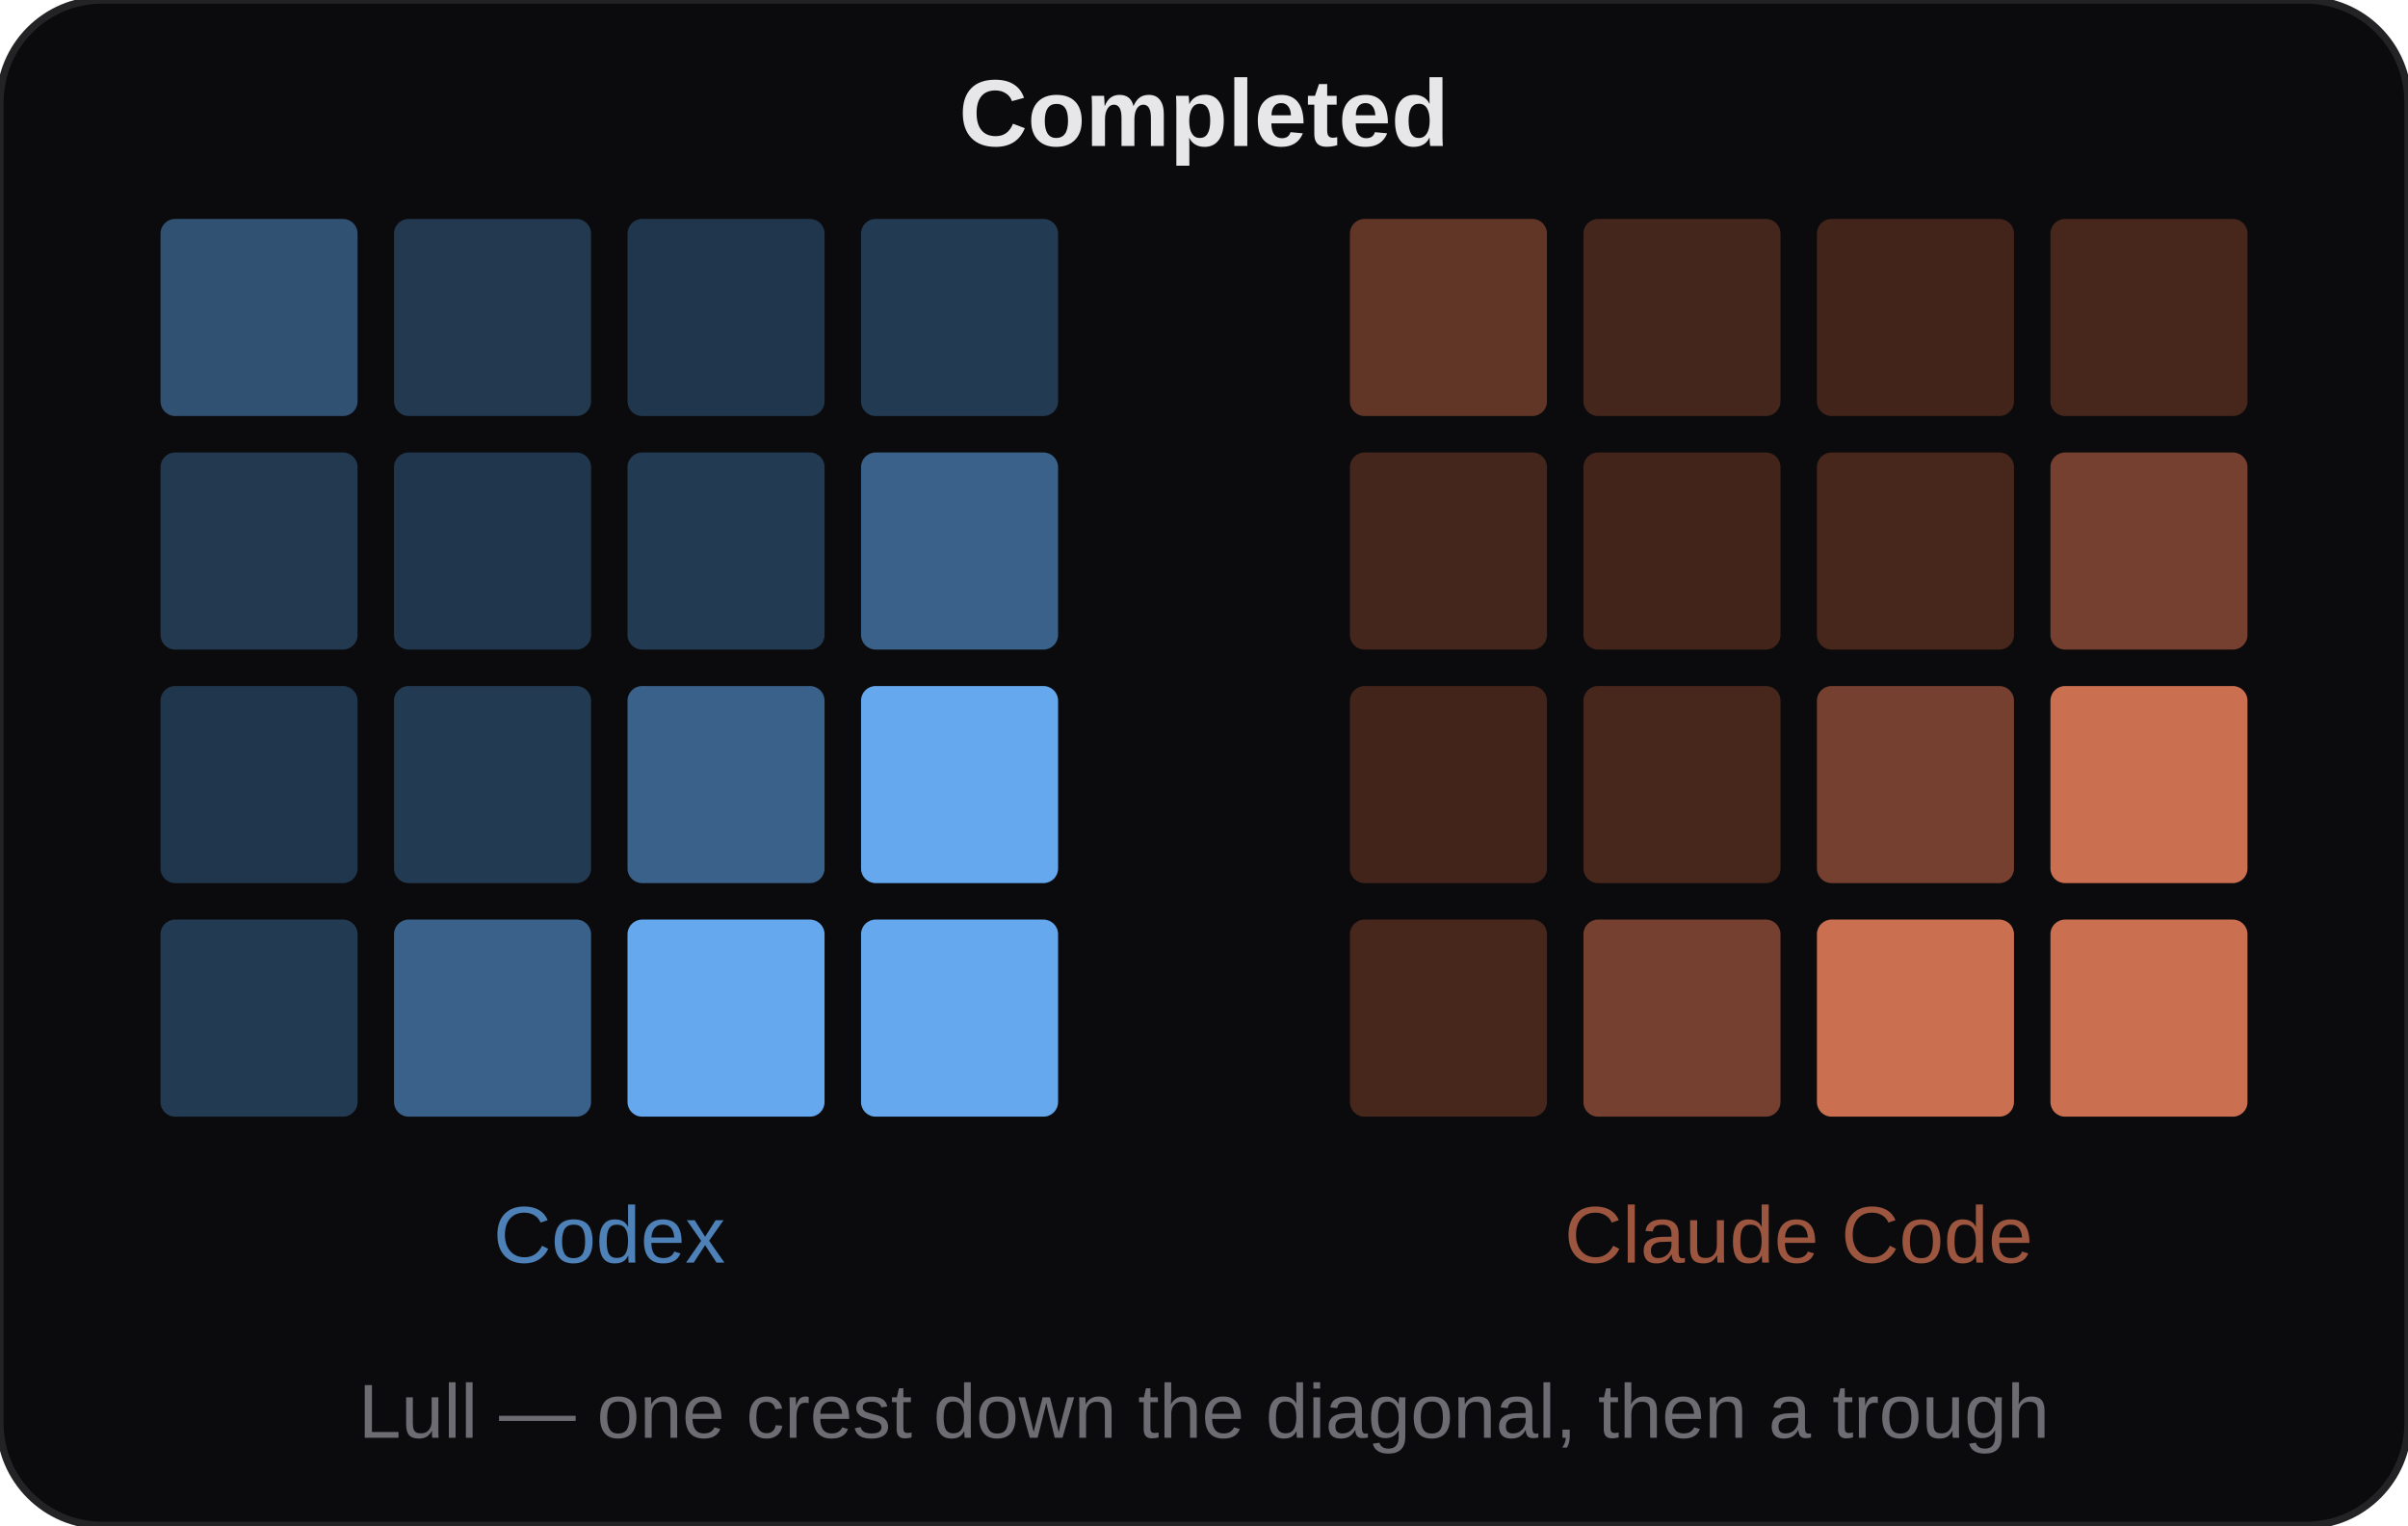
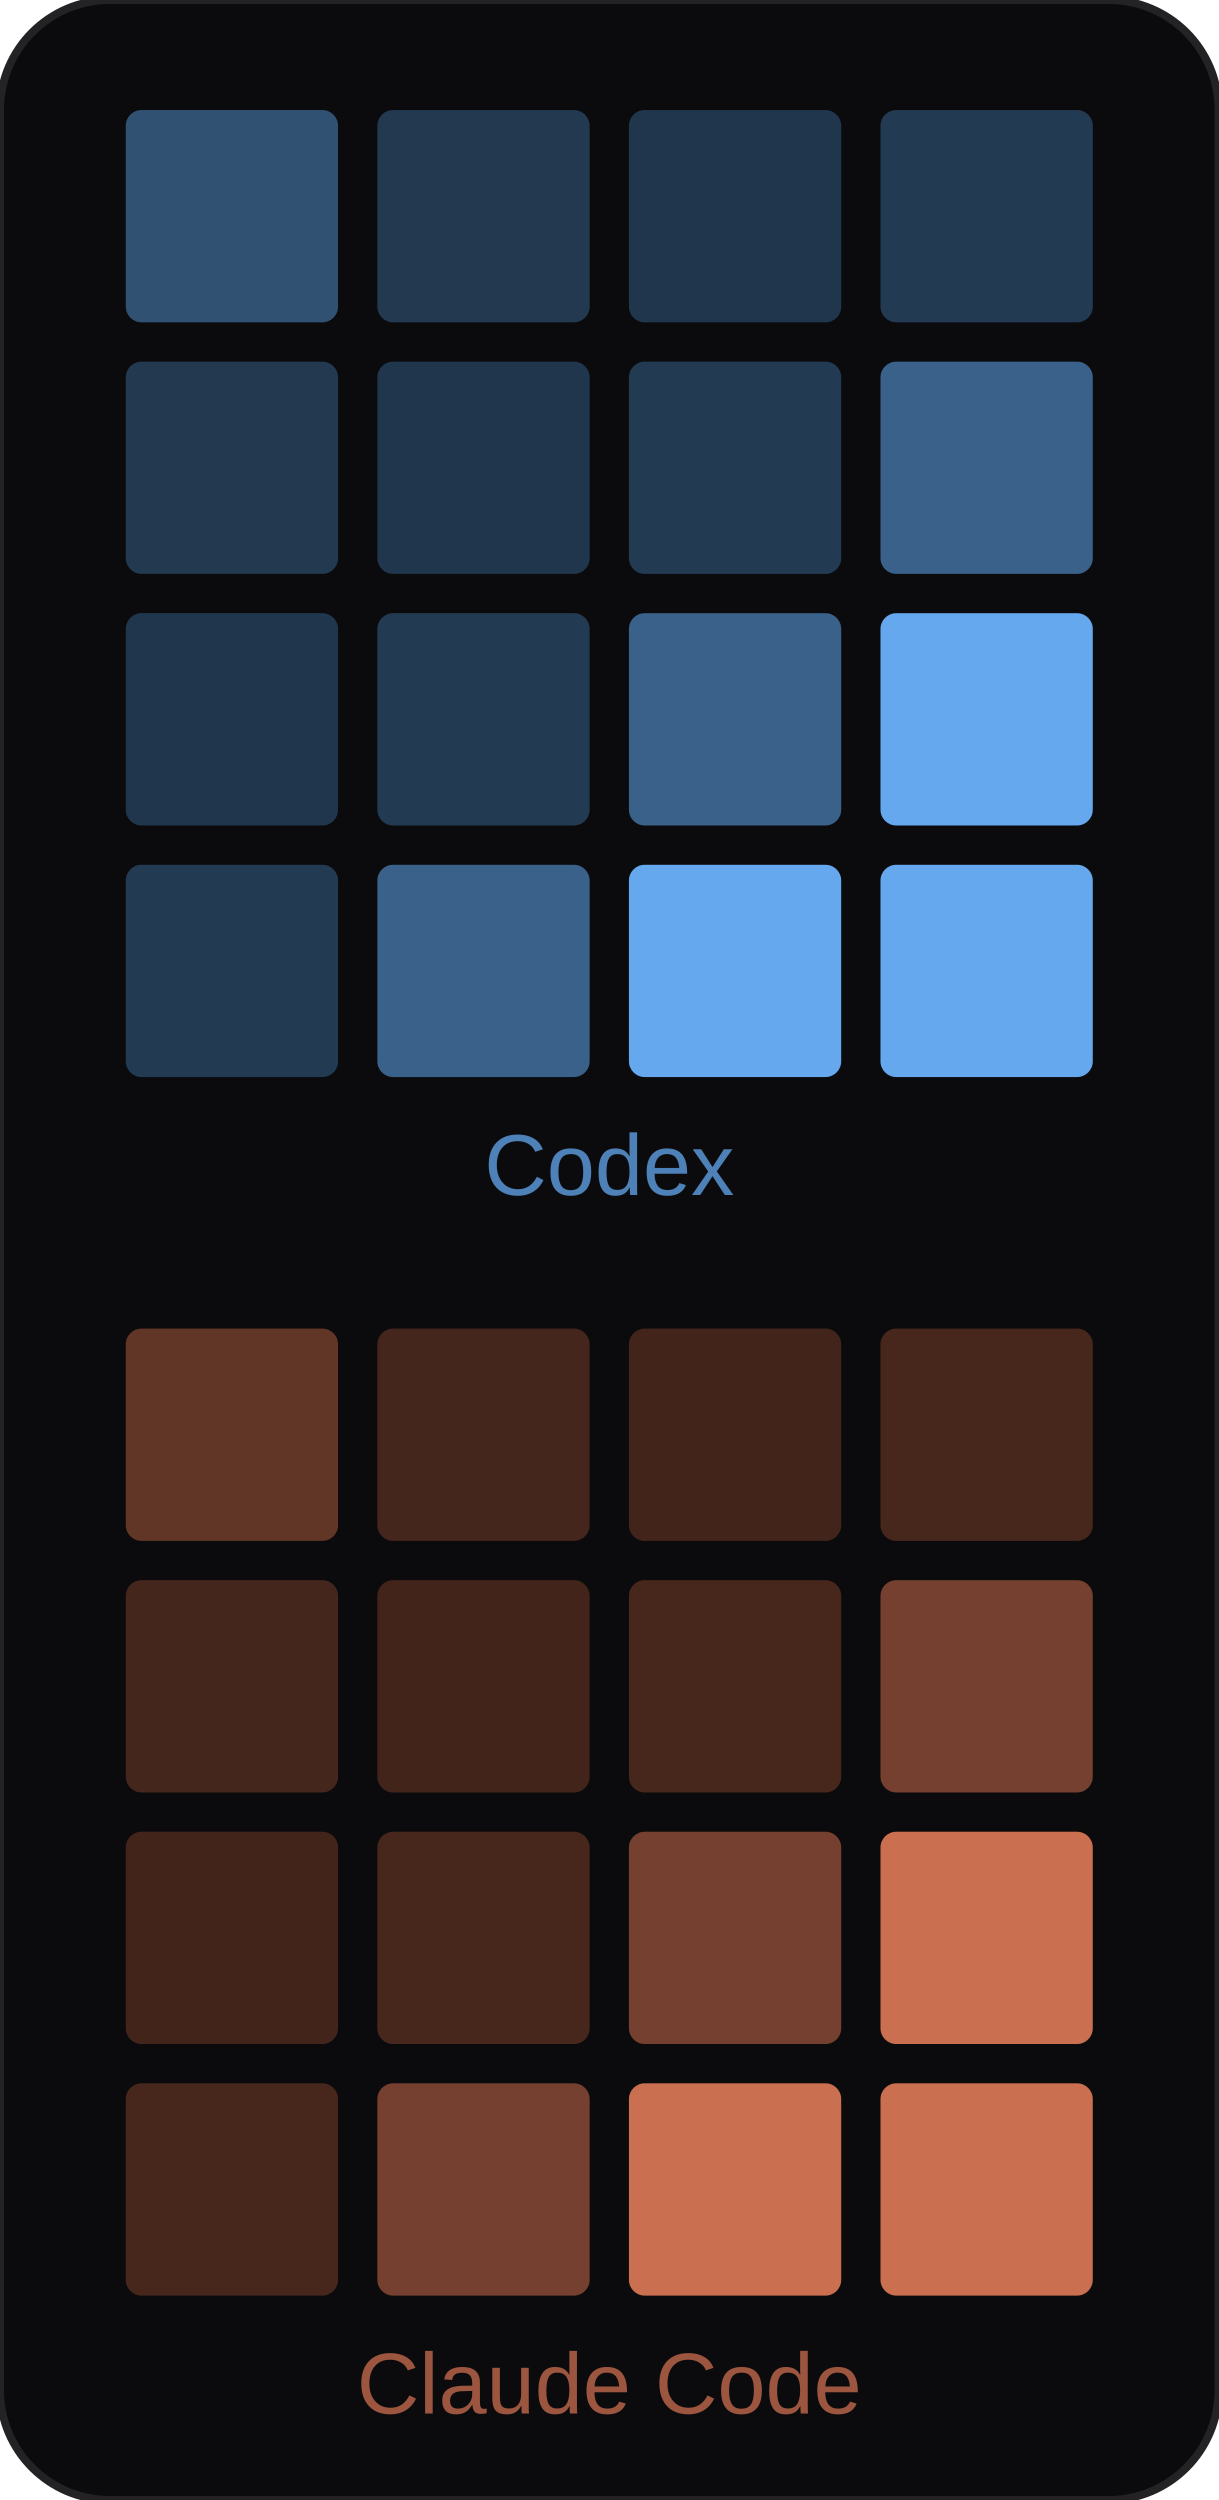
- <svg xmlns="http://www.w3.org/2000/svg" viewBox="0 0 330 209" width="330" height="209" role="img" aria-label="Completed: Codex and Claude Code status matrix">
-   <rect x="0" y="0" width="330" height="209" rx="14" ry="14" fill="#0B0B0D" stroke="#232326" stroke-width="1" />
-   <text x="165.0" y="20" text-anchor="middle" font-family="-apple-system, 'SF Pro Text', 'Helvetica Neue', Arial, sans-serif" font-size="13" font-weight="600" fill="#E7E7EA">Completed</text>
-   <g transform="translate(22,30)">
+ <svg xmlns="http://www.w3.org/2000/svg" viewBox="0 0 155 318" width="155" height="318" role="img" aria-label="Completed: Codex and Claude Code status matrix">
+   <rect x="0" y="0" width="155" height="318" rx="14" ry="14" fill="#0B0B0D" stroke="#232326" stroke-width="1" />
+   <g transform="translate(16,14)">
    <rect x="0" y="0" width="27" height="27" rx="2" ry="2" fill="#101B26" />
    <rect x="0" y="0" width="27" height="27" rx="2" ry="2" fill="#6CB4FF" opacity="0.359">
      <animate attributeName="opacity" values="0.359;0.407;0.454;0.505;0.561;0.616;0.673;0.730;0.784;0.834;0.884;0.918;0.952;0.975;0.988;1.000;0.988;0.975;0.952;0.918;0.884;0.834;0.784;0.730;0.673;0.616;0.561;0.505;0.454;0.407;0.359;0.325;0.291;0.263;0.242;0.220;0.210;0.199;0.192;0.188;0.183;0.183;0.182;0.182;0.182;0.182;0.182;0.182;0.182;0.183;0.183;0.188;0.192;0.199;0.210;0.220;0.242;0.263;0.291;0.325;0.359" dur="2.0s" repeatCount="indefinite" calcMode="linear" />
    </rect>
    <rect x="32" y="0" width="27" height="27" rx="2" ry="2" fill="#101B26" />
    <rect x="32" y="0" width="27" height="27" rx="2" ry="2" fill="#6CB4FF" opacity="0.192">
      <animate attributeName="opacity" values="0.192;0.199;0.210;0.220;0.242;0.263;0.291;0.325;0.359;0.407;0.454;0.505;0.561;0.616;0.673;0.730;0.784;0.834;0.884;0.918;0.952;0.975;0.988;1.000;0.988;0.975;0.952;0.918;0.884;0.834;0.784;0.730;0.673;0.616;0.561;0.505;0.454;0.407;0.359;0.325;0.291;0.263;0.242;0.220;0.210;0.199;0.192;0.188;0.183;0.183;0.182;0.182;0.182;0.182;0.182;0.182;0.182;0.183;0.183;0.188;0.192" dur="2.0s" repeatCount="indefinite" calcMode="linear" />
    </rect>
    <rect x="64" y="0" width="27" height="27" rx="2" ry="2" fill="#101B26" />
    <rect x="64" y="0" width="27" height="27" rx="2" ry="2" fill="#6CB4FF" opacity="0.182">
      <animate attributeName="opacity" values="0.182;0.182;0.182;0.182;0.182;0.183;0.183;0.188;0.192;0.199;0.210;0.220;0.242;0.263;0.291;0.325;0.359;0.407;0.454;0.505;0.561;0.616;0.673;0.730;0.784;0.834;0.884;0.918;0.952;0.975;0.988;1.000;0.988;0.975;0.952;0.918;0.884;0.834;0.784;0.730;0.673;0.616;0.561;0.505;0.454;0.407;0.359;0.325;0.291;0.263;0.242;0.220;0.210;0.199;0.192;0.188;0.183;0.183;0.182;0.182;0.182" dur="2.0s" repeatCount="indefinite" calcMode="linear" />
    </rect>
    <rect x="96" y="0" width="27" height="27" rx="2" ry="2" fill="#101B26" />
    <rect x="96" y="0" width="27" height="27" rx="2" ry="2" fill="#6CB4FF" opacity="0.210">
      <animate attributeName="opacity" values="0.210;0.199;0.192;0.188;0.183;0.183;0.182;0.182;0.182;0.182;0.182;0.182;0.182;0.183;0.183;0.188;0.192;0.199;0.210;0.220;0.242;0.263;0.291;0.325;0.359;0.407;0.454;0.505;0.561;0.616;0.673;0.730;0.784;0.834;0.884;0.918;0.952;0.975;0.988;1.000;0.988;0.975;0.952;0.918;0.884;0.834;0.784;0.730;0.673;0.616;0.561;0.505;0.454;0.407;0.359;0.325;0.291;0.263;0.242;0.220;0.210" dur="2.0s" repeatCount="indefinite" calcMode="linear" />
    </rect>
    <rect x="0" y="32" width="27" height="27" rx="2" ry="2" fill="#101B26" />
    <rect x="0" y="32" width="27" height="27" rx="2" ry="2" fill="#6CB4FF" opacity="0.192">
      <animate attributeName="opacity" values="0.192;0.199;0.210;0.220;0.242;0.263;0.291;0.325;0.359;0.407;0.454;0.505;0.561;0.616;0.673;0.730;0.784;0.834;0.884;0.918;0.952;0.975;0.988;1.000;0.988;0.975;0.952;0.918;0.884;0.834;0.784;0.730;0.673;0.616;0.561;0.505;0.454;0.407;0.359;0.325;0.291;0.263;0.242;0.220;0.210;0.199;0.192;0.188;0.183;0.183;0.182;0.182;0.182;0.182;0.182;0.182;0.182;0.183;0.183;0.188;0.192" dur="2.0s" repeatCount="indefinite" calcMode="linear" />
    </rect>
    <rect x="32" y="32" width="27" height="27" rx="2" ry="2" fill="#101B26" />
    <rect x="32" y="32" width="27" height="27" rx="2" ry="2" fill="#6CB4FF" opacity="0.182">
      <animate attributeName="opacity" values="0.182;0.182;0.182;0.182;0.182;0.183;0.183;0.188;0.192;0.199;0.210;0.220;0.242;0.263;0.291;0.325;0.359;0.407;0.454;0.505;0.561;0.616;0.673;0.730;0.784;0.834;0.884;0.918;0.952;0.975;0.988;1.000;0.988;0.975;0.952;0.918;0.884;0.834;0.784;0.730;0.673;0.616;0.561;0.505;0.454;0.407;0.359;0.325;0.291;0.263;0.242;0.220;0.210;0.199;0.192;0.188;0.183;0.183;0.182;0.182;0.182" dur="2.0s" repeatCount="indefinite" calcMode="linear" />
    </rect>
    <rect x="64" y="32" width="27" height="27" rx="2" ry="2" fill="#101B26" />
    <rect x="64" y="32" width="27" height="27" rx="2" ry="2" fill="#6CB4FF" opacity="0.210">
      <animate attributeName="opacity" values="0.210;0.199;0.192;0.188;0.183;0.183;0.182;0.182;0.182;0.182;0.182;0.182;0.182;0.183;0.183;0.188;0.192;0.199;0.210;0.220;0.242;0.263;0.291;0.325;0.359;0.407;0.454;0.505;0.561;0.616;0.673;0.730;0.784;0.834;0.884;0.918;0.952;0.975;0.988;1.000;0.988;0.975;0.952;0.918;0.884;0.834;0.784;0.730;0.673;0.616;0.561;0.505;0.454;0.407;0.359;0.325;0.291;0.263;0.242;0.220;0.210" dur="2.0s" repeatCount="indefinite" calcMode="linear" />
    </rect>
    <rect x="96" y="32" width="27" height="27" rx="2" ry="2" fill="#101B26" />
    <rect x="96" y="32" width="27" height="27" rx="2" ry="2" fill="#6CB4FF" opacity="0.454">
      <animate attributeName="opacity" values="0.454;0.407;0.359;0.325;0.291;0.263;0.242;0.220;0.210;0.199;0.192;0.188;0.183;0.183;0.182;0.182;0.182;0.182;0.182;0.182;0.182;0.183;0.183;0.188;0.192;0.199;0.210;0.220;0.242;0.263;0.291;0.325;0.359;0.407;0.454;0.505;0.561;0.616;0.673;0.730;0.784;0.834;0.884;0.918;0.952;0.975;0.988;1.000;0.988;0.975;0.952;0.918;0.884;0.834;0.784;0.730;0.673;0.616;0.561;0.505;0.454" dur="2.0s" repeatCount="indefinite" calcMode="linear" />
    </rect>
    <rect x="0" y="64" width="27" height="27" rx="2" ry="2" fill="#101B26" />
    <rect x="0" y="64" width="27" height="27" rx="2" ry="2" fill="#6CB4FF" opacity="0.182">
      <animate attributeName="opacity" values="0.182;0.182;0.182;0.182;0.182;0.183;0.183;0.188;0.192;0.199;0.210;0.220;0.242;0.263;0.291;0.325;0.359;0.407;0.454;0.505;0.561;0.616;0.673;0.730;0.784;0.834;0.884;0.918;0.952;0.975;0.988;1.000;0.988;0.975;0.952;0.918;0.884;0.834;0.784;0.730;0.673;0.616;0.561;0.505;0.454;0.407;0.359;0.325;0.291;0.263;0.242;0.220;0.210;0.199;0.192;0.188;0.183;0.183;0.182;0.182;0.182" dur="2.0s" repeatCount="indefinite" calcMode="linear" />
    </rect>
    <rect x="32" y="64" width="27" height="27" rx="2" ry="2" fill="#101B26" />
    <rect x="32" y="64" width="27" height="27" rx="2" ry="2" fill="#6CB4FF" opacity="0.210">
      <animate attributeName="opacity" values="0.210;0.199;0.192;0.188;0.183;0.183;0.182;0.182;0.182;0.182;0.182;0.182;0.182;0.183;0.183;0.188;0.192;0.199;0.210;0.220;0.242;0.263;0.291;0.325;0.359;0.407;0.454;0.505;0.561;0.616;0.673;0.730;0.784;0.834;0.884;0.918;0.952;0.975;0.988;1.000;0.988;0.975;0.952;0.918;0.884;0.834;0.784;0.730;0.673;0.616;0.561;0.505;0.454;0.407;0.359;0.325;0.291;0.263;0.242;0.220;0.210" dur="2.0s" repeatCount="indefinite" calcMode="linear" />
    </rect>
    <rect x="64" y="64" width="27" height="27" rx="2" ry="2" fill="#101B26" />
    <rect x="64" y="64" width="27" height="27" rx="2" ry="2" fill="#6CB4FF" opacity="0.454">
      <animate attributeName="opacity" values="0.454;0.407;0.359;0.325;0.291;0.263;0.242;0.220;0.210;0.199;0.192;0.188;0.183;0.183;0.182;0.182;0.182;0.182;0.182;0.182;0.182;0.183;0.183;0.188;0.192;0.199;0.210;0.220;0.242;0.263;0.291;0.325;0.359;0.407;0.454;0.505;0.561;0.616;0.673;0.730;0.784;0.834;0.884;0.918;0.952;0.975;0.988;1.000;0.988;0.975;0.952;0.918;0.884;0.834;0.784;0.730;0.673;0.616;0.561;0.505;0.454" dur="2.0s" repeatCount="indefinite" calcMode="linear" />
    </rect>
    <rect x="96" y="64" width="27" height="27" rx="2" ry="2" fill="#101B26" />
    <rect x="96" y="64" width="27" height="27" rx="2" ry="2" fill="#6CB4FF" opacity="0.918">
      <animate attributeName="opacity" values="0.918;0.884;0.834;0.784;0.730;0.673;0.616;0.561;0.505;0.454;0.407;0.359;0.325;0.291;0.263;0.242;0.220;0.210;0.199;0.192;0.188;0.183;0.183;0.182;0.182;0.182;0.182;0.182;0.182;0.182;0.183;0.183;0.188;0.192;0.199;0.210;0.220;0.242;0.263;0.291;0.325;0.359;0.407;0.454;0.505;0.561;0.616;0.673;0.730;0.784;0.834;0.884;0.918;0.952;0.975;0.988;1.000;0.988;0.975;0.952;0.918" dur="2.0s" repeatCount="indefinite" calcMode="linear" />
    </rect>
    <rect x="0" y="96" width="27" height="27" rx="2" ry="2" fill="#101B26" />
    <rect x="0" y="96" width="27" height="27" rx="2" ry="2" fill="#6CB4FF" opacity="0.210">
      <animate attributeName="opacity" values="0.210;0.199;0.192;0.188;0.183;0.183;0.182;0.182;0.182;0.182;0.182;0.182;0.182;0.183;0.183;0.188;0.192;0.199;0.210;0.220;0.242;0.263;0.291;0.325;0.359;0.407;0.454;0.505;0.561;0.616;0.673;0.730;0.784;0.834;0.884;0.918;0.952;0.975;0.988;1.000;0.988;0.975;0.952;0.918;0.884;0.834;0.784;0.730;0.673;0.616;0.561;0.505;0.454;0.407;0.359;0.325;0.291;0.263;0.242;0.220;0.210" dur="2.0s" repeatCount="indefinite" calcMode="linear" />
    </rect>
    <rect x="32" y="96" width="27" height="27" rx="2" ry="2" fill="#101B26" />
    <rect x="32" y="96" width="27" height="27" rx="2" ry="2" fill="#6CB4FF" opacity="0.454">
      <animate attributeName="opacity" values="0.454;0.407;0.359;0.325;0.291;0.263;0.242;0.220;0.210;0.199;0.192;0.188;0.183;0.183;0.182;0.182;0.182;0.182;0.182;0.182;0.182;0.183;0.183;0.188;0.192;0.199;0.210;0.220;0.242;0.263;0.291;0.325;0.359;0.407;0.454;0.505;0.561;0.616;0.673;0.730;0.784;0.834;0.884;0.918;0.952;0.975;0.988;1.000;0.988;0.975;0.952;0.918;0.884;0.834;0.784;0.730;0.673;0.616;0.561;0.505;0.454" dur="2.0s" repeatCount="indefinite" calcMode="linear" />
    </rect>
    <rect x="64" y="96" width="27" height="27" rx="2" ry="2" fill="#101B26" />
    <rect x="64" y="96" width="27" height="27" rx="2" ry="2" fill="#6CB4FF" opacity="0.918">
      <animate attributeName="opacity" values="0.918;0.884;0.834;0.784;0.730;0.673;0.616;0.561;0.505;0.454;0.407;0.359;0.325;0.291;0.263;0.242;0.220;0.210;0.199;0.192;0.188;0.183;0.183;0.182;0.182;0.182;0.182;0.182;0.182;0.182;0.183;0.183;0.188;0.192;0.199;0.210;0.220;0.242;0.263;0.291;0.325;0.359;0.407;0.454;0.505;0.561;0.616;0.673;0.730;0.784;0.834;0.884;0.918;0.952;0.975;0.988;1.000;0.988;0.975;0.952;0.918" dur="2.0s" repeatCount="indefinite" calcMode="linear" />
    </rect>
    <rect x="96" y="96" width="27" height="27" rx="2" ry="2" fill="#101B26" />
    <rect x="96" y="96" width="27" height="27" rx="2" ry="2" fill="#6CB4FF" opacity="0.918">
      <animate attributeName="opacity" values="0.918;0.952;0.975;0.988;1.000;0.988;0.975;0.952;0.918;0.884;0.834;0.784;0.730;0.673;0.616;0.561;0.505;0.454;0.407;0.359;0.325;0.291;0.263;0.242;0.220;0.210;0.199;0.192;0.188;0.183;0.183;0.182;0.182;0.182;0.182;0.182;0.182;0.182;0.183;0.183;0.188;0.192;0.199;0.210;0.220;0.242;0.263;0.291;0.325;0.359;0.407;0.454;0.505;0.561;0.616;0.673;0.730;0.784;0.834;0.884;0.918" dur="2.0s" repeatCount="indefinite" calcMode="linear" />
    </rect>
  </g>
-   <g transform="translate(185,30)">
+   <text x="77.5" y="152" text-anchor="middle" font-family="-apple-system, 'SF Pro Text', 'Helvetica Neue', Arial, sans-serif" font-size="11" fill="#4D81B7">Codex</text>
+   <g transform="translate(16,169)">
    <rect x="0" y="0" width="27" height="27" rx="2" ry="2" fill="#21120D" />
    <rect x="0" y="0" width="27" height="27" rx="2" ry="2" fill="#D97757" opacity="0.359">
      <animate attributeName="opacity" values="0.359;0.407;0.454;0.505;0.561;0.616;0.673;0.730;0.784;0.834;0.884;0.918;0.952;0.975;0.988;1.000;0.988;0.975;0.952;0.918;0.884;0.834;0.784;0.730;0.673;0.616;0.561;0.505;0.454;0.407;0.359;0.325;0.291;0.263;0.242;0.220;0.210;0.199;0.192;0.188;0.183;0.183;0.182;0.182;0.182;0.182;0.182;0.182;0.182;0.183;0.183;0.188;0.192;0.199;0.210;0.220;0.242;0.263;0.291;0.325;0.359" dur="2.0s" repeatCount="indefinite" calcMode="linear" />
    </rect>
    <rect x="32" y="0" width="27" height="27" rx="2" ry="2" fill="#21120D" />
    <rect x="32" y="0" width="27" height="27" rx="2" ry="2" fill="#D97757" opacity="0.192">
      <animate attributeName="opacity" values="0.192;0.199;0.210;0.220;0.242;0.263;0.291;0.325;0.359;0.407;0.454;0.505;0.561;0.616;0.673;0.730;0.784;0.834;0.884;0.918;0.952;0.975;0.988;1.000;0.988;0.975;0.952;0.918;0.884;0.834;0.784;0.730;0.673;0.616;0.561;0.505;0.454;0.407;0.359;0.325;0.291;0.263;0.242;0.220;0.210;0.199;0.192;0.188;0.183;0.183;0.182;0.182;0.182;0.182;0.182;0.182;0.182;0.183;0.183;0.188;0.192" dur="2.0s" repeatCount="indefinite" calcMode="linear" />
    </rect>
    <rect x="64" y="0" width="27" height="27" rx="2" ry="2" fill="#21120D" />
    <rect x="64" y="0" width="27" height="27" rx="2" ry="2" fill="#D97757" opacity="0.182">
      <animate attributeName="opacity" values="0.182;0.182;0.182;0.182;0.182;0.183;0.183;0.188;0.192;0.199;0.210;0.220;0.242;0.263;0.291;0.325;0.359;0.407;0.454;0.505;0.561;0.616;0.673;0.730;0.784;0.834;0.884;0.918;0.952;0.975;0.988;1.000;0.988;0.975;0.952;0.918;0.884;0.834;0.784;0.730;0.673;0.616;0.561;0.505;0.454;0.407;0.359;0.325;0.291;0.263;0.242;0.220;0.210;0.199;0.192;0.188;0.183;0.183;0.182;0.182;0.182" dur="2.0s" repeatCount="indefinite" calcMode="linear" />
    </rect>
    <rect x="96" y="0" width="27" height="27" rx="2" ry="2" fill="#21120D" />
    <rect x="96" y="0" width="27" height="27" rx="2" ry="2" fill="#D97757" opacity="0.210">
      <animate attributeName="opacity" values="0.210;0.199;0.192;0.188;0.183;0.183;0.182;0.182;0.182;0.182;0.182;0.182;0.182;0.183;0.183;0.188;0.192;0.199;0.210;0.220;0.242;0.263;0.291;0.325;0.359;0.407;0.454;0.505;0.561;0.616;0.673;0.730;0.784;0.834;0.884;0.918;0.952;0.975;0.988;1.000;0.988;0.975;0.952;0.918;0.884;0.834;0.784;0.730;0.673;0.616;0.561;0.505;0.454;0.407;0.359;0.325;0.291;0.263;0.242;0.220;0.210" dur="2.0s" repeatCount="indefinite" calcMode="linear" />
    </rect>
    <rect x="0" y="32" width="27" height="27" rx="2" ry="2" fill="#21120D" />
    <rect x="0" y="32" width="27" height="27" rx="2" ry="2" fill="#D97757" opacity="0.192">
      <animate attributeName="opacity" values="0.192;0.199;0.210;0.220;0.242;0.263;0.291;0.325;0.359;0.407;0.454;0.505;0.561;0.616;0.673;0.730;0.784;0.834;0.884;0.918;0.952;0.975;0.988;1.000;0.988;0.975;0.952;0.918;0.884;0.834;0.784;0.730;0.673;0.616;0.561;0.505;0.454;0.407;0.359;0.325;0.291;0.263;0.242;0.220;0.210;0.199;0.192;0.188;0.183;0.183;0.182;0.182;0.182;0.182;0.182;0.182;0.182;0.183;0.183;0.188;0.192" dur="2.0s" repeatCount="indefinite" calcMode="linear" />
    </rect>
    <rect x="32" y="32" width="27" height="27" rx="2" ry="2" fill="#21120D" />
    <rect x="32" y="32" width="27" height="27" rx="2" ry="2" fill="#D97757" opacity="0.182">
      <animate attributeName="opacity" values="0.182;0.182;0.182;0.182;0.182;0.183;0.183;0.188;0.192;0.199;0.210;0.220;0.242;0.263;0.291;0.325;0.359;0.407;0.454;0.505;0.561;0.616;0.673;0.730;0.784;0.834;0.884;0.918;0.952;0.975;0.988;1.000;0.988;0.975;0.952;0.918;0.884;0.834;0.784;0.730;0.673;0.616;0.561;0.505;0.454;0.407;0.359;0.325;0.291;0.263;0.242;0.220;0.210;0.199;0.192;0.188;0.183;0.183;0.182;0.182;0.182" dur="2.0s" repeatCount="indefinite" calcMode="linear" />
    </rect>
    <rect x="64" y="32" width="27" height="27" rx="2" ry="2" fill="#21120D" />
    <rect x="64" y="32" width="27" height="27" rx="2" ry="2" fill="#D97757" opacity="0.210">
      <animate attributeName="opacity" values="0.210;0.199;0.192;0.188;0.183;0.183;0.182;0.182;0.182;0.182;0.182;0.182;0.182;0.183;0.183;0.188;0.192;0.199;0.210;0.220;0.242;0.263;0.291;0.325;0.359;0.407;0.454;0.505;0.561;0.616;0.673;0.730;0.784;0.834;0.884;0.918;0.952;0.975;0.988;1.000;0.988;0.975;0.952;0.918;0.884;0.834;0.784;0.730;0.673;0.616;0.561;0.505;0.454;0.407;0.359;0.325;0.291;0.263;0.242;0.220;0.210" dur="2.0s" repeatCount="indefinite" calcMode="linear" />
    </rect>
    <rect x="96" y="32" width="27" height="27" rx="2" ry="2" fill="#21120D" />
    <rect x="96" y="32" width="27" height="27" rx="2" ry="2" fill="#D97757" opacity="0.454">
      <animate attributeName="opacity" values="0.454;0.407;0.359;0.325;0.291;0.263;0.242;0.220;0.210;0.199;0.192;0.188;0.183;0.183;0.182;0.182;0.182;0.182;0.182;0.182;0.182;0.183;0.183;0.188;0.192;0.199;0.210;0.220;0.242;0.263;0.291;0.325;0.359;0.407;0.454;0.505;0.561;0.616;0.673;0.730;0.784;0.834;0.884;0.918;0.952;0.975;0.988;1.000;0.988;0.975;0.952;0.918;0.884;0.834;0.784;0.730;0.673;0.616;0.561;0.505;0.454" dur="2.0s" repeatCount="indefinite" calcMode="linear" />
    </rect>
    <rect x="0" y="64" width="27" height="27" rx="2" ry="2" fill="#21120D" />
    <rect x="0" y="64" width="27" height="27" rx="2" ry="2" fill="#D97757" opacity="0.182">
      <animate attributeName="opacity" values="0.182;0.182;0.182;0.182;0.182;0.183;0.183;0.188;0.192;0.199;0.210;0.220;0.242;0.263;0.291;0.325;0.359;0.407;0.454;0.505;0.561;0.616;0.673;0.730;0.784;0.834;0.884;0.918;0.952;0.975;0.988;1.000;0.988;0.975;0.952;0.918;0.884;0.834;0.784;0.730;0.673;0.616;0.561;0.505;0.454;0.407;0.359;0.325;0.291;0.263;0.242;0.220;0.210;0.199;0.192;0.188;0.183;0.183;0.182;0.182;0.182" dur="2.0s" repeatCount="indefinite" calcMode="linear" />
    </rect>
    <rect x="32" y="64" width="27" height="27" rx="2" ry="2" fill="#21120D" />
    <rect x="32" y="64" width="27" height="27" rx="2" ry="2" fill="#D97757" opacity="0.210">
      <animate attributeName="opacity" values="0.210;0.199;0.192;0.188;0.183;0.183;0.182;0.182;0.182;0.182;0.182;0.182;0.182;0.183;0.183;0.188;0.192;0.199;0.210;0.220;0.242;0.263;0.291;0.325;0.359;0.407;0.454;0.505;0.561;0.616;0.673;0.730;0.784;0.834;0.884;0.918;0.952;0.975;0.988;1.000;0.988;0.975;0.952;0.918;0.884;0.834;0.784;0.730;0.673;0.616;0.561;0.505;0.454;0.407;0.359;0.325;0.291;0.263;0.242;0.220;0.210" dur="2.0s" repeatCount="indefinite" calcMode="linear" />
    </rect>
    <rect x="64" y="64" width="27" height="27" rx="2" ry="2" fill="#21120D" />
    <rect x="64" y="64" width="27" height="27" rx="2" ry="2" fill="#D97757" opacity="0.454">
      <animate attributeName="opacity" values="0.454;0.407;0.359;0.325;0.291;0.263;0.242;0.220;0.210;0.199;0.192;0.188;0.183;0.183;0.182;0.182;0.182;0.182;0.182;0.182;0.182;0.183;0.183;0.188;0.192;0.199;0.210;0.220;0.242;0.263;0.291;0.325;0.359;0.407;0.454;0.505;0.561;0.616;0.673;0.730;0.784;0.834;0.884;0.918;0.952;0.975;0.988;1.000;0.988;0.975;0.952;0.918;0.884;0.834;0.784;0.730;0.673;0.616;0.561;0.505;0.454" dur="2.0s" repeatCount="indefinite" calcMode="linear" />
    </rect>
    <rect x="96" y="64" width="27" height="27" rx="2" ry="2" fill="#21120D" />
    <rect x="96" y="64" width="27" height="27" rx="2" ry="2" fill="#D97757" opacity="0.918">
      <animate attributeName="opacity" values="0.918;0.884;0.834;0.784;0.730;0.673;0.616;0.561;0.505;0.454;0.407;0.359;0.325;0.291;0.263;0.242;0.220;0.210;0.199;0.192;0.188;0.183;0.183;0.182;0.182;0.182;0.182;0.182;0.182;0.182;0.183;0.183;0.188;0.192;0.199;0.210;0.220;0.242;0.263;0.291;0.325;0.359;0.407;0.454;0.505;0.561;0.616;0.673;0.730;0.784;0.834;0.884;0.918;0.952;0.975;0.988;1.000;0.988;0.975;0.952;0.918" dur="2.0s" repeatCount="indefinite" calcMode="linear" />
    </rect>
    <rect x="0" y="96" width="27" height="27" rx="2" ry="2" fill="#21120D" />
    <rect x="0" y="96" width="27" height="27" rx="2" ry="2" fill="#D97757" opacity="0.210">
      <animate attributeName="opacity" values="0.210;0.199;0.192;0.188;0.183;0.183;0.182;0.182;0.182;0.182;0.182;0.182;0.182;0.183;0.183;0.188;0.192;0.199;0.210;0.220;0.242;0.263;0.291;0.325;0.359;0.407;0.454;0.505;0.561;0.616;0.673;0.730;0.784;0.834;0.884;0.918;0.952;0.975;0.988;1.000;0.988;0.975;0.952;0.918;0.884;0.834;0.784;0.730;0.673;0.616;0.561;0.505;0.454;0.407;0.359;0.325;0.291;0.263;0.242;0.220;0.210" dur="2.0s" repeatCount="indefinite" calcMode="linear" />
    </rect>
    <rect x="32" y="96" width="27" height="27" rx="2" ry="2" fill="#21120D" />
    <rect x="32" y="96" width="27" height="27" rx="2" ry="2" fill="#D97757" opacity="0.454">
      <animate attributeName="opacity" values="0.454;0.407;0.359;0.325;0.291;0.263;0.242;0.220;0.210;0.199;0.192;0.188;0.183;0.183;0.182;0.182;0.182;0.182;0.182;0.182;0.182;0.183;0.183;0.188;0.192;0.199;0.210;0.220;0.242;0.263;0.291;0.325;0.359;0.407;0.454;0.505;0.561;0.616;0.673;0.730;0.784;0.834;0.884;0.918;0.952;0.975;0.988;1.000;0.988;0.975;0.952;0.918;0.884;0.834;0.784;0.730;0.673;0.616;0.561;0.505;0.454" dur="2.0s" repeatCount="indefinite" calcMode="linear" />
    </rect>
    <rect x="64" y="96" width="27" height="27" rx="2" ry="2" fill="#21120D" />
    <rect x="64" y="96" width="27" height="27" rx="2" ry="2" fill="#D97757" opacity="0.918">
      <animate attributeName="opacity" values="0.918;0.884;0.834;0.784;0.730;0.673;0.616;0.561;0.505;0.454;0.407;0.359;0.325;0.291;0.263;0.242;0.220;0.210;0.199;0.192;0.188;0.183;0.183;0.182;0.182;0.182;0.182;0.182;0.182;0.182;0.183;0.183;0.188;0.192;0.199;0.210;0.220;0.242;0.263;0.291;0.325;0.359;0.407;0.454;0.505;0.561;0.616;0.673;0.730;0.784;0.834;0.884;0.918;0.952;0.975;0.988;1.000;0.988;0.975;0.952;0.918" dur="2.0s" repeatCount="indefinite" calcMode="linear" />
    </rect>
    <rect x="96" y="96" width="27" height="27" rx="2" ry="2" fill="#21120D" />
    <rect x="96" y="96" width="27" height="27" rx="2" ry="2" fill="#D97757" opacity="0.918">
      <animate attributeName="opacity" values="0.918;0.952;0.975;0.988;1.000;0.988;0.975;0.952;0.918;0.884;0.834;0.784;0.730;0.673;0.616;0.561;0.505;0.454;0.407;0.359;0.325;0.291;0.263;0.242;0.220;0.210;0.199;0.192;0.188;0.183;0.183;0.182;0.182;0.182;0.182;0.182;0.182;0.182;0.183;0.183;0.188;0.192;0.199;0.210;0.220;0.242;0.263;0.291;0.325;0.359;0.407;0.454;0.505;0.561;0.616;0.673;0.730;0.784;0.834;0.884;0.918" dur="2.0s" repeatCount="indefinite" calcMode="linear" />
    </rect>
  </g>
-   <text x="83.5" y="173" text-anchor="middle" font-family="-apple-system, 'SF Pro Text', 'Helvetica Neue', Arial, sans-serif" font-size="11" fill="#4D81B7">Codex</text>
-   <text x="246.5" y="173" text-anchor="middle" font-family="-apple-system, 'SF Pro Text', 'Helvetica Neue', Arial, sans-serif" font-size="11" fill="#9C553E">Claude Code</text>
-   <text x="165.0" y="197" text-anchor="middle" font-family="-apple-system, 'SF Pro Text', 'Helvetica Neue', Arial, sans-serif" font-size="10.5" fill="#6C6C72">Lull — one crest down the diagonal, then a trough</text>
+   <text x="77.5" y="307" text-anchor="middle" font-family="-apple-system, 'SF Pro Text', 'Helvetica Neue', Arial, sans-serif" font-size="11" fill="#9C553E">Claude Code</text>
</svg>
